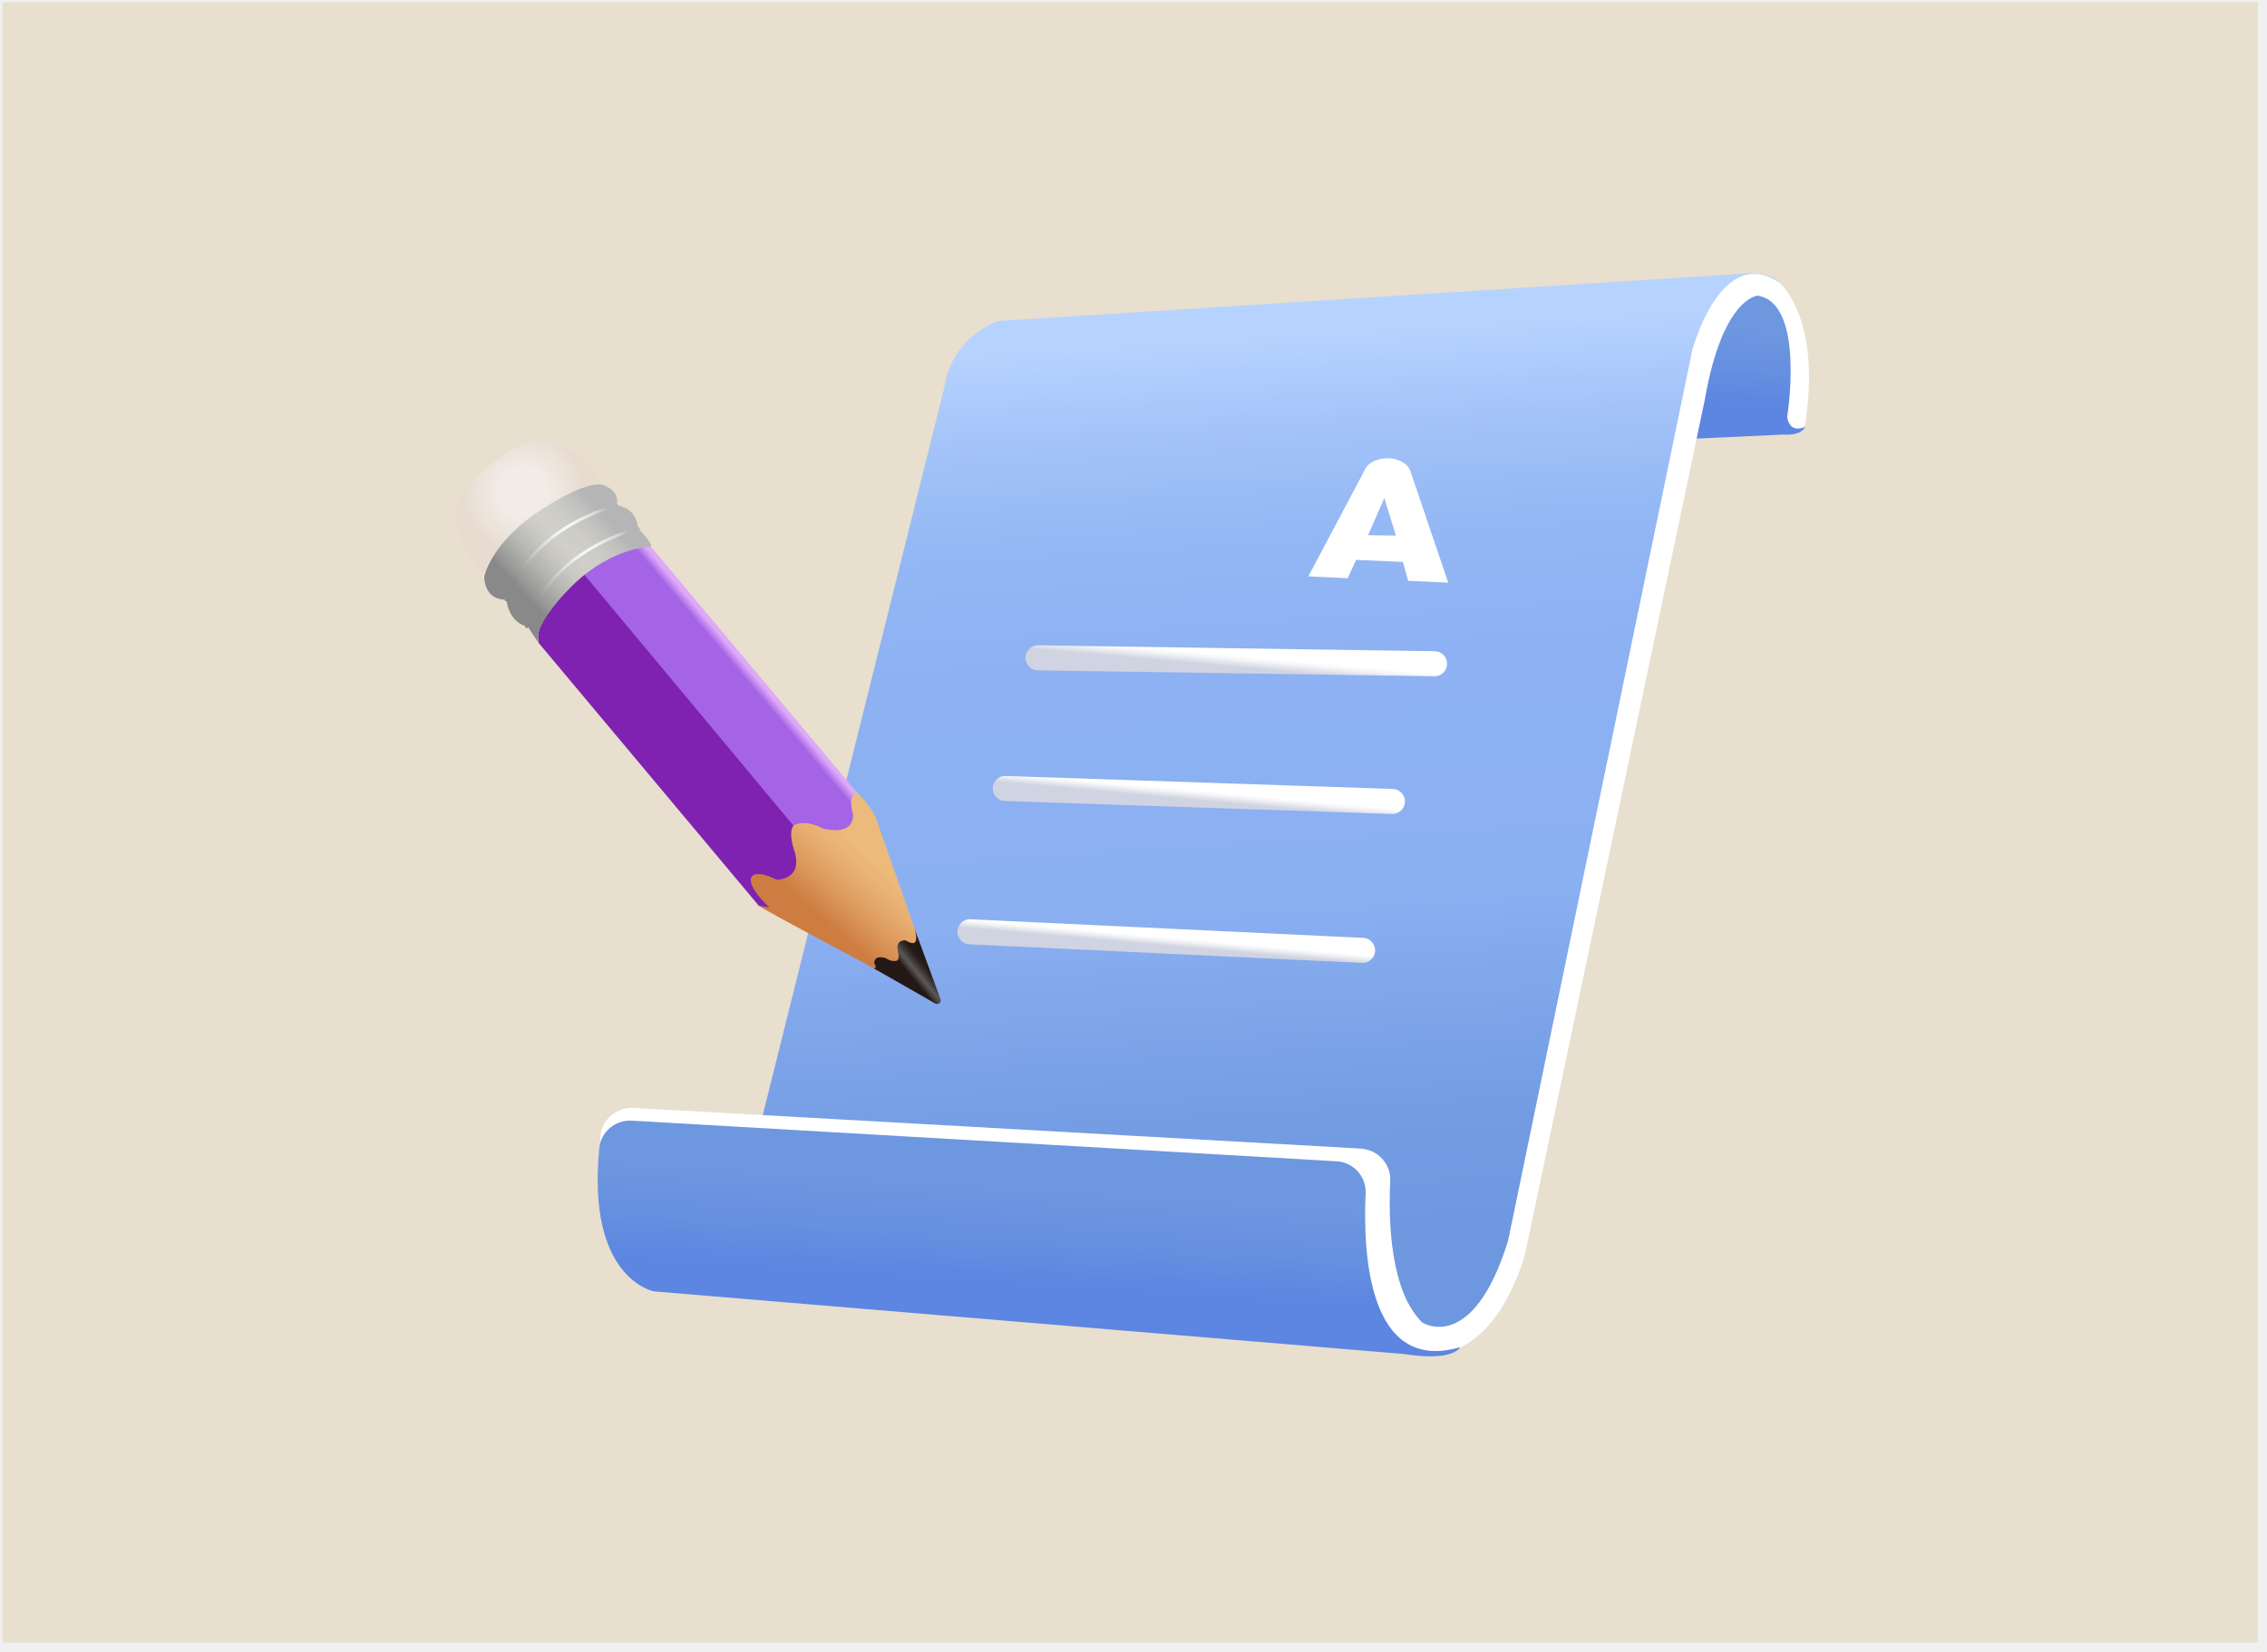
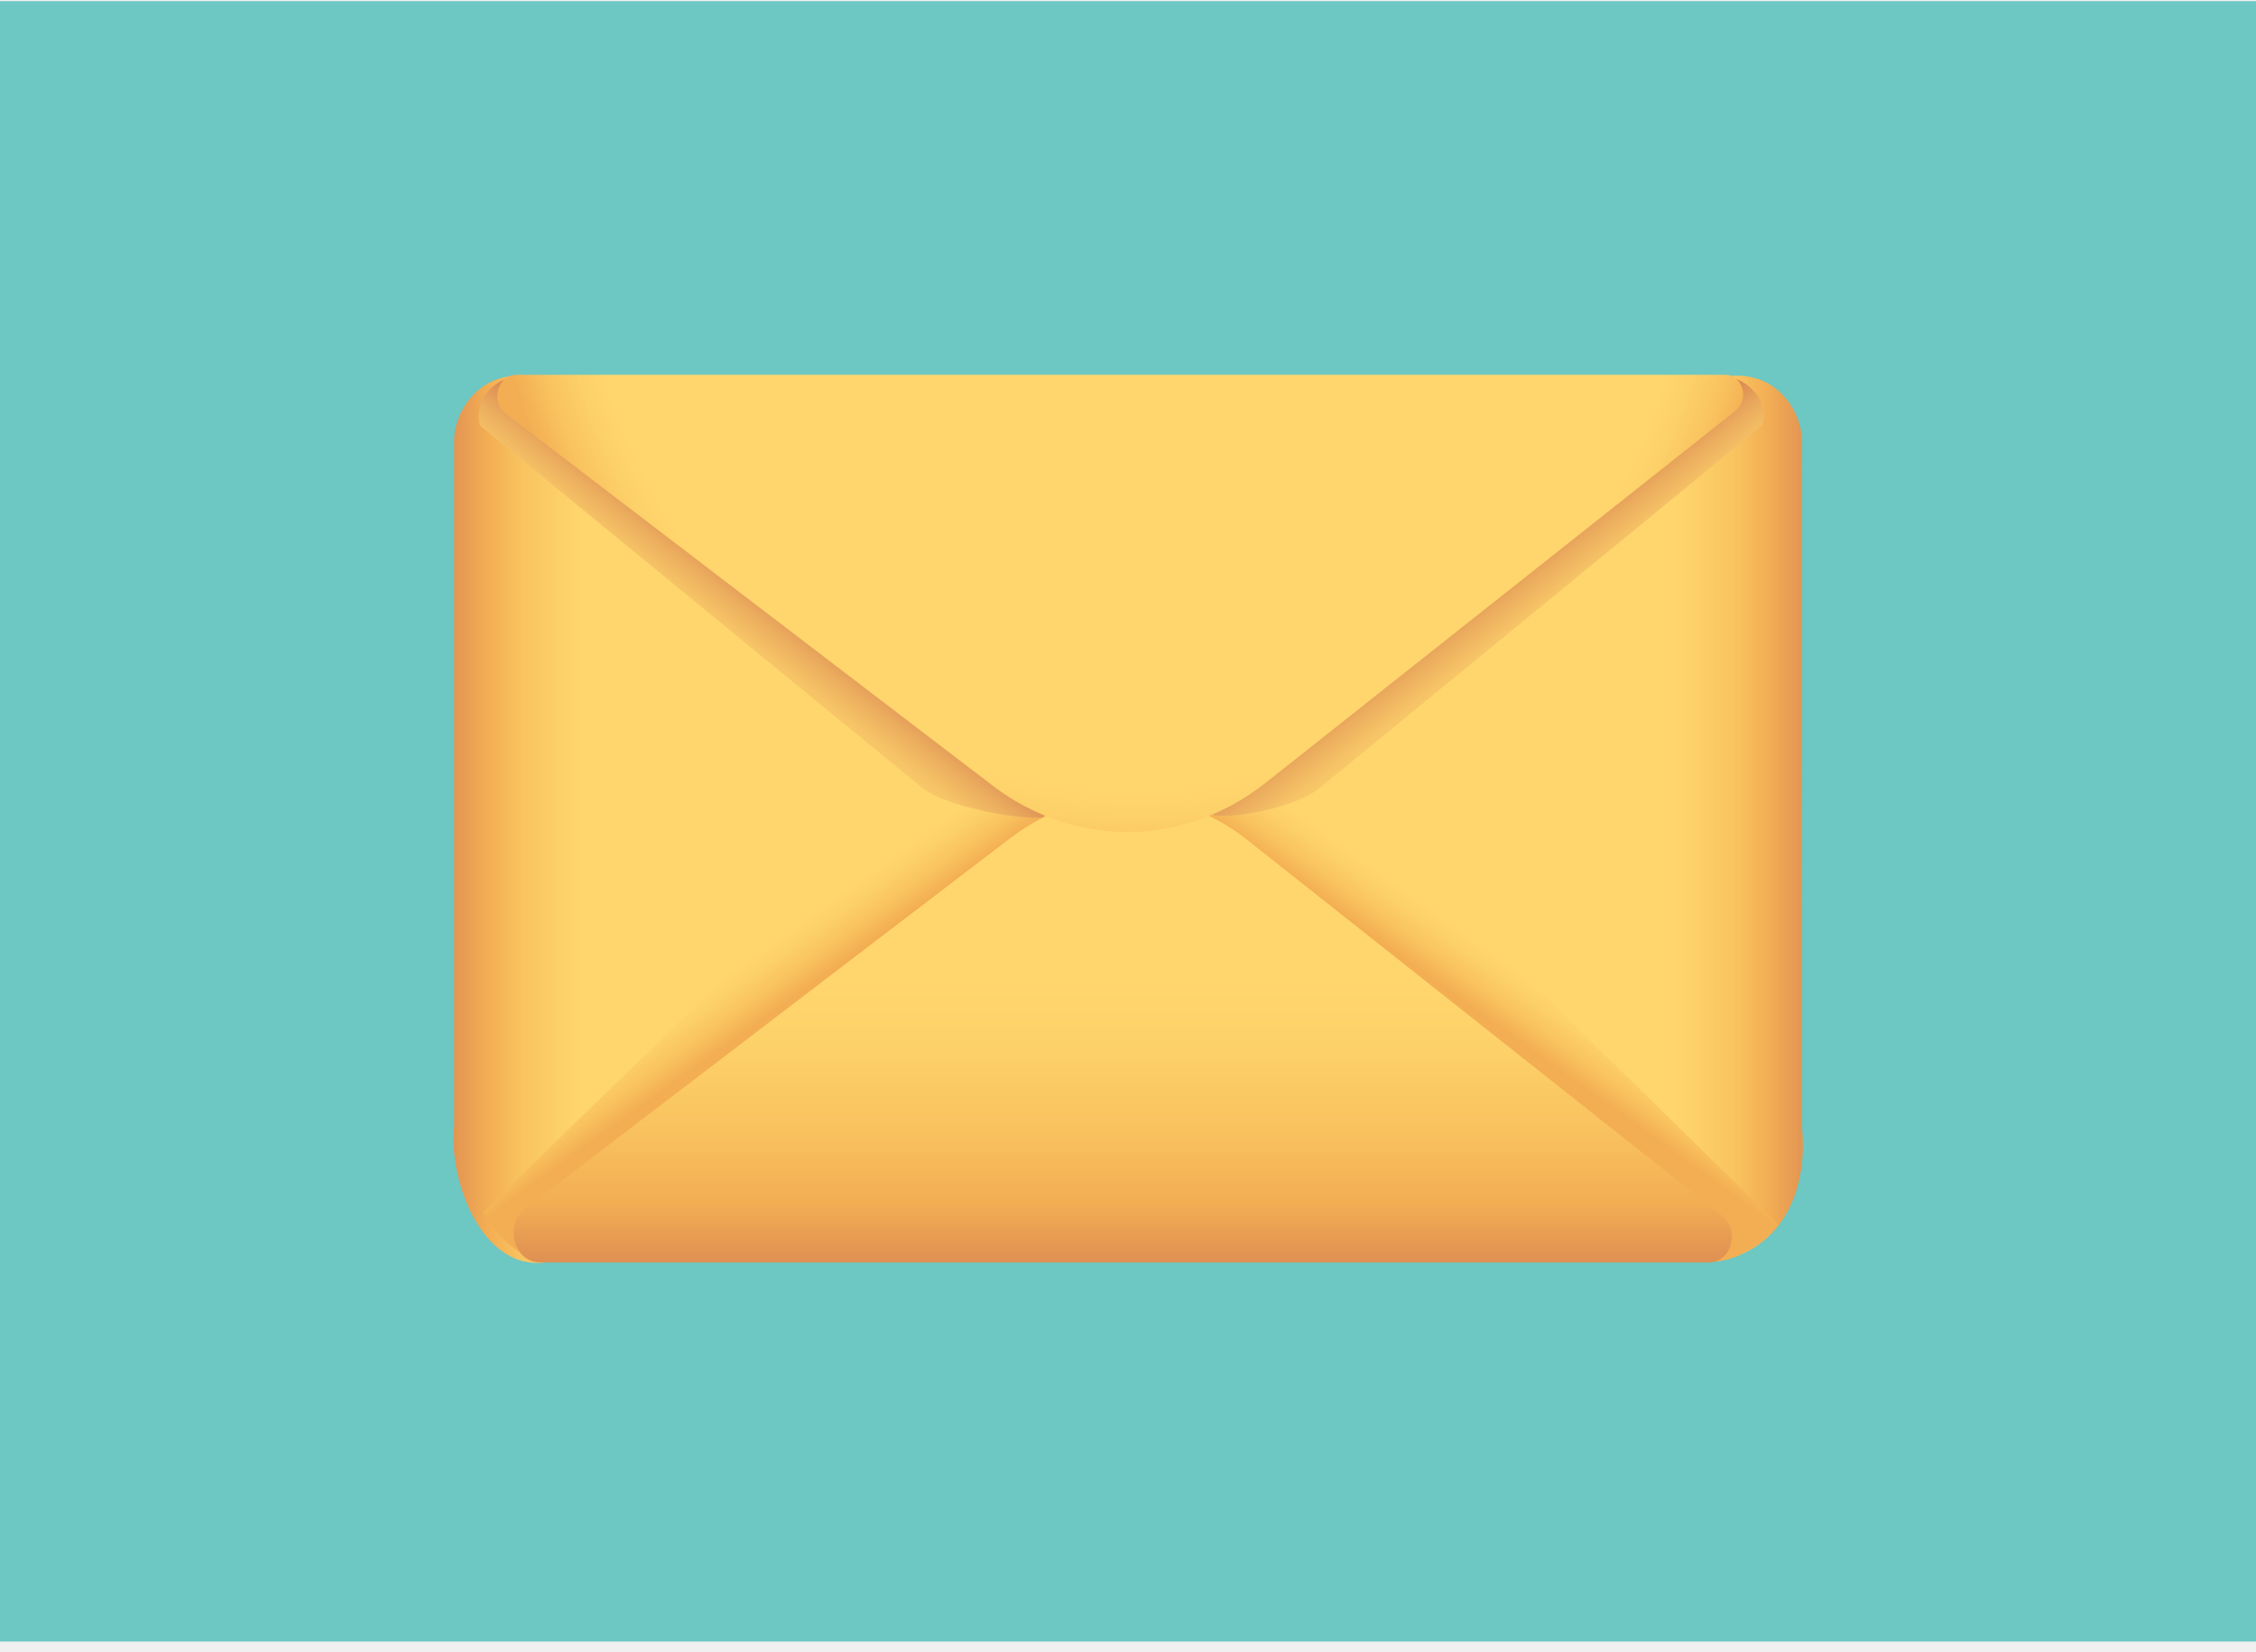
- <svg xmlns="http://www.w3.org/2000/svg" width="199" height="145" viewBox="0 0 199 145" fill="none">
-   <path d="M198.2 0.2H0.2V144.2H198.2V0.2Z" fill="#E8DFCE" />
-   <path d="M158.436 37.473C158.436 37.473 158.256 38.263 156.516 38.153L148.286 38.533L149.196 33.903L152.536 25.823L155.006 25.143L156.826 26.623L158.446 37.483L158.436 37.473Z" fill="url(#paint0_linear_53_534)" />
-   <path d="M87.625 28.183C87.625 28.183 83.525 29.503 82.865 34.133L66.615 99.263L125.275 116.702C125.275 116.702 131.225 118.422 133.465 104.282L148.595 31.422C148.595 31.422 150.515 21.642 156.195 24.812C156.195 24.812 155.535 23.692 152.235 24.082L87.635 28.183H87.625Z" fill="url(#paint1_linear_53_534)" />
-   <path d="M124.656 118.962L57.676 112.252C57.676 112.252 51.556 111.202 52.716 99.672C52.856 98.242 54.166 97.182 55.646 97.262L119.416 100.832C120.936 100.922 122.106 102.172 122.036 103.652C121.866 107.202 122.036 113.372 124.856 116.112C124.856 116.112 129.286 118.962 132.386 108.902L148.546 30.762C148.546 30.762 151.026 21.352 156.186 24.812C156.186 24.812 159.976 27.842 158.426 37.472C158.426 37.472 157.136 38.162 156.876 36.612C156.876 36.612 158.506 26.642 154.296 25.952C154.296 25.952 151.206 26.122 149.656 35.062L133.926 109.852C133.926 109.852 131.686 119.562 124.646 118.962H124.656Z" fill="white" />
-   <path d="M117.336 101.952C118.816 102.042 119.946 103.292 119.876 104.772C119.636 109.942 120.086 120.642 128.166 118.272C128.166 118.272 127.646 119.562 123.266 118.872L57.416 113.372C57.416 113.372 51.476 112.322 52.606 100.792C52.746 99.362 54.016 98.302 55.456 98.382L117.336 101.952Z" fill="url(#paint2_linear_53_534)" />
-   <path d="M91.115 57.752L125.925 58.272" stroke="url(#paint3_linear_53_534)" stroke-width="2.2" stroke-linecap="round" stroke-linejoin="round" />
-   <path d="M88.246 69.222L122.226 70.362" stroke="url(#paint4_linear_53_534)" stroke-width="2.2" stroke-linecap="round" stroke-linejoin="round" />
-   <path d="M85.147 81.802L119.606 83.433" stroke="url(#paint5_linear_53_534)" stroke-width="2.2" stroke-linecap="round" stroke-linejoin="round" />
-   <path d="M119.796 41.232C119.986 40.872 120.286 40.612 120.696 40.442C121.096 40.282 121.516 40.212 121.956 40.232C122.356 40.252 122.746 40.362 123.106 40.562C123.466 40.762 123.706 41.042 123.826 41.412L127.126 51.152L123.616 50.992L123.146 49.332L119.046 49.152L118.296 50.762L114.846 50.602L119.816 41.232H119.796ZM120.096 46.982L122.536 47.022L121.516 43.722L120.086 46.992L120.096 46.982Z" fill="white" />
-   <path d="M75.235 69.582C75.235 69.582 76.285 70.522 76.875 71.772L80.805 83.002L77.775 85.573C77.775 85.573 66.865 79.793 66.615 79.513L64.695 76.632L68.095 71.093L75.235 69.562V69.582Z" fill="url(#paint6_linear_53_534)" />
-   <path d="M57.136 47.992L75.236 69.582C75.236 69.582 74.406 69.763 74.856 71.392C74.856 71.392 75.246 73.392 72.296 72.763C72.296 72.763 70.756 71.853 69.636 72.483L50.826 50.072C50.826 50.072 56.076 46.922 57.136 47.992Z" fill="url(#paint7_linear_53_534)" />
-   <path d="M47.266 56.423L66.616 79.523L67.516 79.653C67.516 79.653 65.176 77.483 66.126 76.833C66.126 76.833 66.666 76.453 68.176 77.233C68.176 77.233 70.456 77.263 69.766 74.813C69.766 74.813 69.136 73.113 69.656 72.483L51.016 50.123C51.016 50.123 46.806 53.803 47.276 56.423H47.266Z" fill="#7F22B1" />
-   <path d="M80.276 81.522C80.276 81.522 80.636 82.552 80.256 82.772C80.256 82.772 80.036 82.903 79.486 82.552C79.486 82.552 78.616 82.472 78.806 83.422C78.806 83.422 78.996 84.093 78.776 84.312C78.326 84.522 77.766 84.123 77.766 84.123C76.656 83.793 76.746 84.562 76.746 84.562C77.066 85.093 76.676 85.002 76.676 85.002C76.696 85.002 82.176 88.142 82.176 88.142C82.176 88.142 82.696 88.142 82.566 87.733L80.276 81.513V81.522Z" fill="url(#paint8_linear_53_534)" />
-   <path d="M41.446 42.233C41.446 42.233 42.386 41.282 43.286 40.653C44.106 40.002 45.126 39.422 45.126 39.422C49.436 36.663 52.976 42.672 52.976 42.672L47.266 46.072L42.516 50.653C42.516 50.653 37.656 45.653 41.446 42.222V42.233Z" fill="url(#paint9_radial_53_534)" />
-   <path d="M57.136 47.992C57.136 47.992 53.826 48.013 50.416 51.242C50.416 51.242 46.746 54.693 47.266 56.422L46.326 55.013C46.326 55.013 44.736 54.822 44.446 52.633C44.446 52.633 42.616 52.852 42.506 50.653C42.506 50.653 42.946 48.083 46.656 45.333C46.656 45.333 51.736 41.663 53.276 42.722C53.276 42.722 54.406 43.193 54.146 44.373C54.146 44.373 55.826 44.443 56.016 46.392C56.016 46.392 57.316 47.693 57.136 47.992Z" fill="url(#paint10_linear_53_534)" />
-   <path d="M44.486 52.773C44.486 52.773 44.556 52.733 44.576 52.693C46.846 46.172 54.106 44.532 54.176 44.523C54.246 44.502 54.296 44.432 54.276 44.362C54.256 44.292 54.186 44.242 54.116 44.263C54.046 44.282 46.636 45.943 44.316 52.612C44.296 52.682 44.326 52.763 44.396 52.782C44.426 52.792 44.456 52.782 44.486 52.782V52.773Z" fill="url(#paint11_linear_53_534)" />
-   <path d="M46.266 55.142C46.266 55.142 46.336 55.093 46.356 55.053C48.376 48.252 55.976 46.562 56.056 46.553C56.136 46.553 56.176 46.462 56.166 46.392C56.146 46.322 56.076 46.273 56.006 46.292C55.926 46.312 48.176 48.032 46.106 54.983C46.086 55.053 46.126 55.133 46.196 55.153C46.226 55.153 46.256 55.153 46.276 55.153L46.266 55.142Z" fill="url(#paint12_linear_53_534)" />
+ <svg xmlns="http://www.w3.org/2000/svg" width="198" height="145" viewBox="0 0 198 145" fill="none">
+   <path d="M198 0.1H0V144.1H198V0.1Z" fill="#6DC7C3" />
+   <path d="M90.097 64.19L46.467 33.04C42.007 32.44 39.857 36.23 39.857 38.62V98.83C39.317 103.94 42.667 112.42 48.767 110.61L89.757 81.02C98.227 75.99 98.357 69.28 90.087 64.19H90.097Z" fill="url(#paint0_linear_71_1320)" />
+   <path d="M42.377 106.44C44.237 109.45 46.857 111.48 49.197 110.09L89.757 80.78C98.227 75.75 96.277 67.17 88.007 62.08" fill="url(#paint1_linear_71_1320)" />
+   <path d="M107.897 64.19L151.527 33.04C155.987 32.44 158.137 36.23 158.137 38.62V98.83C158.877 105.75 155.187 111.19 148.537 110.76L108.237 81.02C99.767 75.99 99.637 69.28 107.907 64.19H107.897Z" fill="url(#paint2_linear_71_1320)" />
+   <path d="M156.078 107.51C154.678 109.35 151.058 111.72 148.718 110.33L108.158 81.02C99.688 75.99 101.638 67.41 109.908 62.32" fill="url(#paint3_linear_71_1320)" />
+   <path d="M88.747 73.51L46.087 106.11C44.207 107.54 45.117 110.82 47.397 110.82H149.987C151.947 110.82 152.757 108.01 151.157 106.74L109.447 73.71C103.267 68.81 94.997 68.74 88.747 73.52V73.51Z" fill="url(#paint4_linear_71_1320)" />
+   <path d="M152.387 33.26C152.387 33.26 155.367 34.36 154.657 37.34L115.747 69.23C113.957 70.7 108.957 71.84 106.657 71.58L104.557 70.58L152.387 33.26Z" fill="url(#paint5_linear_71_1320)" />
+   <path d="M44.387 33.26C44.387 33.26 41.407 34.36 42.117 37.34L81.027 69.23C82.817 70.7 89.247 72.01 91.547 71.75L92.217 70.58L44.387 33.26Z" fill="url(#paint6_linear_71_1320)" />
+   <path d="M87.077 68.93L44.377 36.3C43.027 35.27 43.677 32.9 45.317 32.9H151.427C152.947 32.9 153.567 35.07 152.327 36.05L111.087 68.71C103.917 74.39 94.327 74.48 87.067 68.93H87.077Z" fill="url(#paint7_radial_71_1320)" />
  <defs>
-     <linearGradient id="paint0_linear_53_534" x1="153.096" y1="41.763" x2="153.976" y2="28.953" gradientUnits="userSpaceOnUse">
-       <stop offset="0.49" stop-color="#5D85E2" />
-       <stop offset="0.73" stop-color="#6690E0" />
-       <stop offset="1" stop-color="#6D97DF" />
+     <linearGradient id="paint0_linear_71_1320" x1="109.027" y1="71.91" x2="37.127" y2="71.91" gradientUnits="userSpaceOnUse">
+       <stop offset="0.8" stop-color="#FFD66D" />
+       <stop offset="0.83" stop-color="#FDD169" />
+       <stop offset="0.88" stop-color="#F9C360" />
+       <stop offset="0.92" stop-color="#F3AE53" />
+       <stop offset="0.98" stop-color="#DC8B53" />
    </linearGradient>
-     <linearGradient id="paint1_linear_53_534" x1="109.195" y1="26.483" x2="114.425" y2="110.572" gradientUnits="userSpaceOnUse">
-       <stop offset="0.04" stop-color="#B6D3FF" />
-       <stop offset="0.05" stop-color="#B4D1FE" />
-       <stop offset="0.14" stop-color="#A2C2F8" />
-       <stop offset="0.24" stop-color="#94B8F4" />
-       <stop offset="0.37" stop-color="#8DB1F2" />
-       <stop offset="0.63" stop-color="#8BB0F2" />
-       <stop offset="0.66" stop-color="#87ACEF" />
-       <stop offset="0.86" stop-color="#739CE3" />
-       <stop offset="1" stop-color="#6D97DF" />
+     <linearGradient id="paint1_linear_71_1320" x1="62.867" y1="79.79" x2="69.217" y2="88.62" gradientUnits="userSpaceOnUse">
+       <stop offset="0.46" stop-color="#FFD66D" />
+       <stop offset="0.6" stop-color="#FDD169" />
+       <stop offset="0.77" stop-color="#F9C360" />
+       <stop offset="0.94" stop-color="#F3AE53" />
    </linearGradient>
-     <linearGradient id="paint2_linear_53_534" x1="89.656" y1="120.682" x2="90.726" y2="104.382" gradientUnits="userSpaceOnUse">
-       <stop offset="0.49" stop-color="#5D85E2" />
-       <stop offset="0.73" stop-color="#6690E0" />
-       <stop offset="1" stop-color="#6D97DF" />
+     <linearGradient id="paint2_linear_71_1320" x1="88.957" y1="71.88" x2="160.897" y2="71.88" gradientUnits="userSpaceOnUse">
+       <stop offset="0.8" stop-color="#FFD66D" />
+       <stop offset="0.83" stop-color="#FDD169" />
+       <stop offset="0.88" stop-color="#F9C360" />
+       <stop offset="0.92" stop-color="#F3AE53" />
+       <stop offset="0.98" stop-color="#DC8B53" />
    </linearGradient>
-     <linearGradient id="paint3_linear_53_534" x1="108.305" y1="60.422" x2="108.735" y2="55.612" gradientUnits="userSpaceOnUse">
-       <stop offset="0.38" stop-color="#D0D3E1" />
-       <stop offset="0.4" stop-color="#D4D7E3" />
-       <stop offset="0.52" stop-color="#F3F4F7" />
-       <stop offset="0.59" stop-color="white" />
+     <linearGradient id="paint3_linear_71_1320" x1="135.408" y1="80.29" x2="129.058" y2="89.12" gradientUnits="userSpaceOnUse">
+       <stop offset="0.46" stop-color="#FFD66D" />
+       <stop offset="0.6" stop-color="#FDD169" />
+       <stop offset="0.77" stop-color="#F9C360" />
+       <stop offset="0.94" stop-color="#F3AE53" />
    </linearGradient>
-     <linearGradient id="paint4_linear_53_534" x1="105.046" y1="71.852" x2="105.426" y2="67.732" gradientUnits="userSpaceOnUse">
-       <stop offset="0.38" stop-color="#D0D3E1" />
-       <stop offset="0.4" stop-color="#D4D7E3" />
-       <stop offset="0.52" stop-color="#F3F4F7" />
-       <stop offset="0.59" stop-color="white" />
+     <linearGradient id="paint4_linear_71_1320" x1="98.537" y1="60.69" x2="98.537" y2="112.75" gradientUnits="userSpaceOnUse">
+       <stop offset="0.48" stop-color="#FFD66D" />
+       <stop offset="0.6" stop-color="#FDD169" />
+       <stop offset="0.73" stop-color="#F9C360" />
+       <stop offset="0.86" stop-color="#F3AE53" />
+       <stop offset="0.98" stop-color="#DC8B53" />
    </linearGradient>
-     <linearGradient id="paint5_linear_53_534" x1="102.216" y1="84.453" x2="102.546" y2="80.772" gradientUnits="userSpaceOnUse">
-       <stop offset="0.38" stop-color="#D0D3E1" />
-       <stop offset="0.4" stop-color="#D4D7E3" />
-       <stop offset="0.52" stop-color="#F3F4F7" />
-       <stop offset="0.59" stop-color="white" />
+     <linearGradient id="paint5_linear_71_1320" x1="139.417" y1="65.52" x2="128.227" y2="51.14" gradientUnits="userSpaceOnUse">
+       <stop offset="0.46" stop-color="#FFD66D" />
+       <stop offset="0.56" stop-color="#FCD16B" />
+       <stop offset="0.68" stop-color="#F6C366" />
+       <stop offset="0.8" stop-color="#EBAC5E" />
+       <stop offset="0.93" stop-color="#DC8C53" />
+       <stop offset="0.94" stop-color="#DC8B53" />
    </linearGradient>
-     <linearGradient id="paint6_linear_53_534" x1="77.315" y1="73.865" x2="71.188" y2="80.707" gradientUnits="userSpaceOnUse">
-       <stop offset="0.18" stop-color="#ECBA7B" />
-       <stop offset="0.36" stop-color="#E8B173" />
-       <stop offset="0.63" stop-color="#DD9B5E" />
-       <stop offset="0.92" stop-color="#CE7D42" />
+     <linearGradient id="paint6_linear_71_1320" x1="57.437" y1="65.58" x2="68.627" y2="51.2" gradientUnits="userSpaceOnUse">
+       <stop offset="0.46" stop-color="#FFD66D" />
+       <stop offset="0.56" stop-color="#FCD16B" />
+       <stop offset="0.68" stop-color="#F6C366" />
+       <stop offset="0.8" stop-color="#EBAC5E" />
+       <stop offset="0.93" stop-color="#DC8C53" />
+       <stop offset="0.94" stop-color="#DC8B53" />
    </linearGradient>
-     <linearGradient id="paint7_linear_53_534" x1="66.19" y1="58.348" x2="64.715" y2="59.592" gradientUnits="userSpaceOnUse">
-       <stop offset="0.31" stop-color="#DEAAF8" />
-       <stop offset="0.72" stop-color="#A564E5" />
-     </linearGradient>
-     <linearGradient id="paint8_linear_53_534" x1="81.462" y1="84.66" x2="79.988" y2="85.872" gradientUnits="userSpaceOnUse">
-       <stop offset="0.09" stop-color="#231815" />
-       <stop offset="0.21" stop-color="#2A201E" />
-       <stop offset="0.41" stop-color="#3F3937" />
-       <stop offset="0.61" stop-color="#595757" />
-       <stop offset="0.69" stop-color="#514E4D" />
-       <stop offset="0.82" stop-color="#3D3635" />
-       <stop offset="0.95" stop-color="#231815" />
-     </linearGradient>
-     <radialGradient id="paint9_radial_53_534" cx="0" cy="0" r="1" gradientUnits="userSpaceOnUse" gradientTransform="translate(45.9135 43.2139) rotate(161.76) scale(8)">
-       <stop offset="0.26" stop-color="#F2ECE7" />
-       <stop offset="0.53" stop-color="#EBE2D8" />
-       <stop offset="0.66" stop-color="#E8DCD0" />
+     <radialGradient id="paint7_radial_71_1320" cx="0" cy="0" r="1" gradientUnits="userSpaceOnUse" gradientTransform="translate(99.6547 14.8399) scale(56.898 63.22)">
+       <stop offset="0.86" stop-color="#FFD66D" />
+       <stop offset="0.9" stop-color="#FDD169" />
+       <stop offset="0.95" stop-color="#F9C360" />
+       <stop offset="1" stop-color="#F3AE53" />
    </radialGradient>
-     <linearGradient id="paint10_linear_53_534" x1="53.906" y1="44.781" x2="44.824" y2="53.07" gradientUnits="userSpaceOnUse">
-       <stop offset="0.08" stop-color="#B5B5B6" />
-       <stop offset="0.16" stop-color="#C0C0BE" />
-       <stop offset="0.29" stop-color="#CCCBC6" />
-       <stop offset="0.43" stop-color="#D0CFC9" />
-       <stop offset="0.53" stop-color="#C9C8C3" />
-       <stop offset="0.66" stop-color="#B6B6B2" />
-       <stop offset="0.82" stop-color="#989897" />
-       <stop offset="0.88" stop-color="#898989" />
-     </linearGradient>
-     <linearGradient id="paint11_linear_53_534" x1="55.025" y1="46.613" x2="43.562" y2="50.391" gradientUnits="userSpaceOnUse">
-       <stop offset="0.08" stop-color="#B5B5B6" />
-       <stop offset="0.09" stop-color="#B9B9BA" />
-       <stop offset="0.17" stop-color="#D4D5D5" />
-       <stop offset="0.26" stop-color="#E7E8E8" />
-       <stop offset="0.34" stop-color="#F3F4F4" />
-       <stop offset="0.43" stop-color="#F7F8F8" />
-       <stop offset="0.5" stop-color="#F0F1F1" />
-       <stop offset="0.6" stop-color="#DEDEDE" />
-       <stop offset="0.72" stop-color="#BFC0C0" />
-       <stop offset="0.85" stop-color="#969696" />
-       <stop offset="0.88" stop-color="#898989" />
-     </linearGradient>
-     <linearGradient id="paint12_linear_53_534" x1="56.944" y1="48.792" x2="45.29" y2="52.632" gradientUnits="userSpaceOnUse">
-       <stop offset="0.08" stop-color="#B5B5B6" />
-       <stop offset="0.09" stop-color="#B9B9BA" />
-       <stop offset="0.17" stop-color="#D4D5D5" />
-       <stop offset="0.26" stop-color="#E7E8E8" />
-       <stop offset="0.34" stop-color="#F3F4F4" />
-       <stop offset="0.43" stop-color="#F7F8F8" />
-       <stop offset="0.5" stop-color="#F0F1F1" />
-       <stop offset="0.6" stop-color="#DEDEDE" />
-       <stop offset="0.72" stop-color="#BFC0C0" />
-       <stop offset="0.85" stop-color="#969696" />
-       <stop offset="0.88" stop-color="#898989" />
-     </linearGradient>
  </defs>
</svg>
